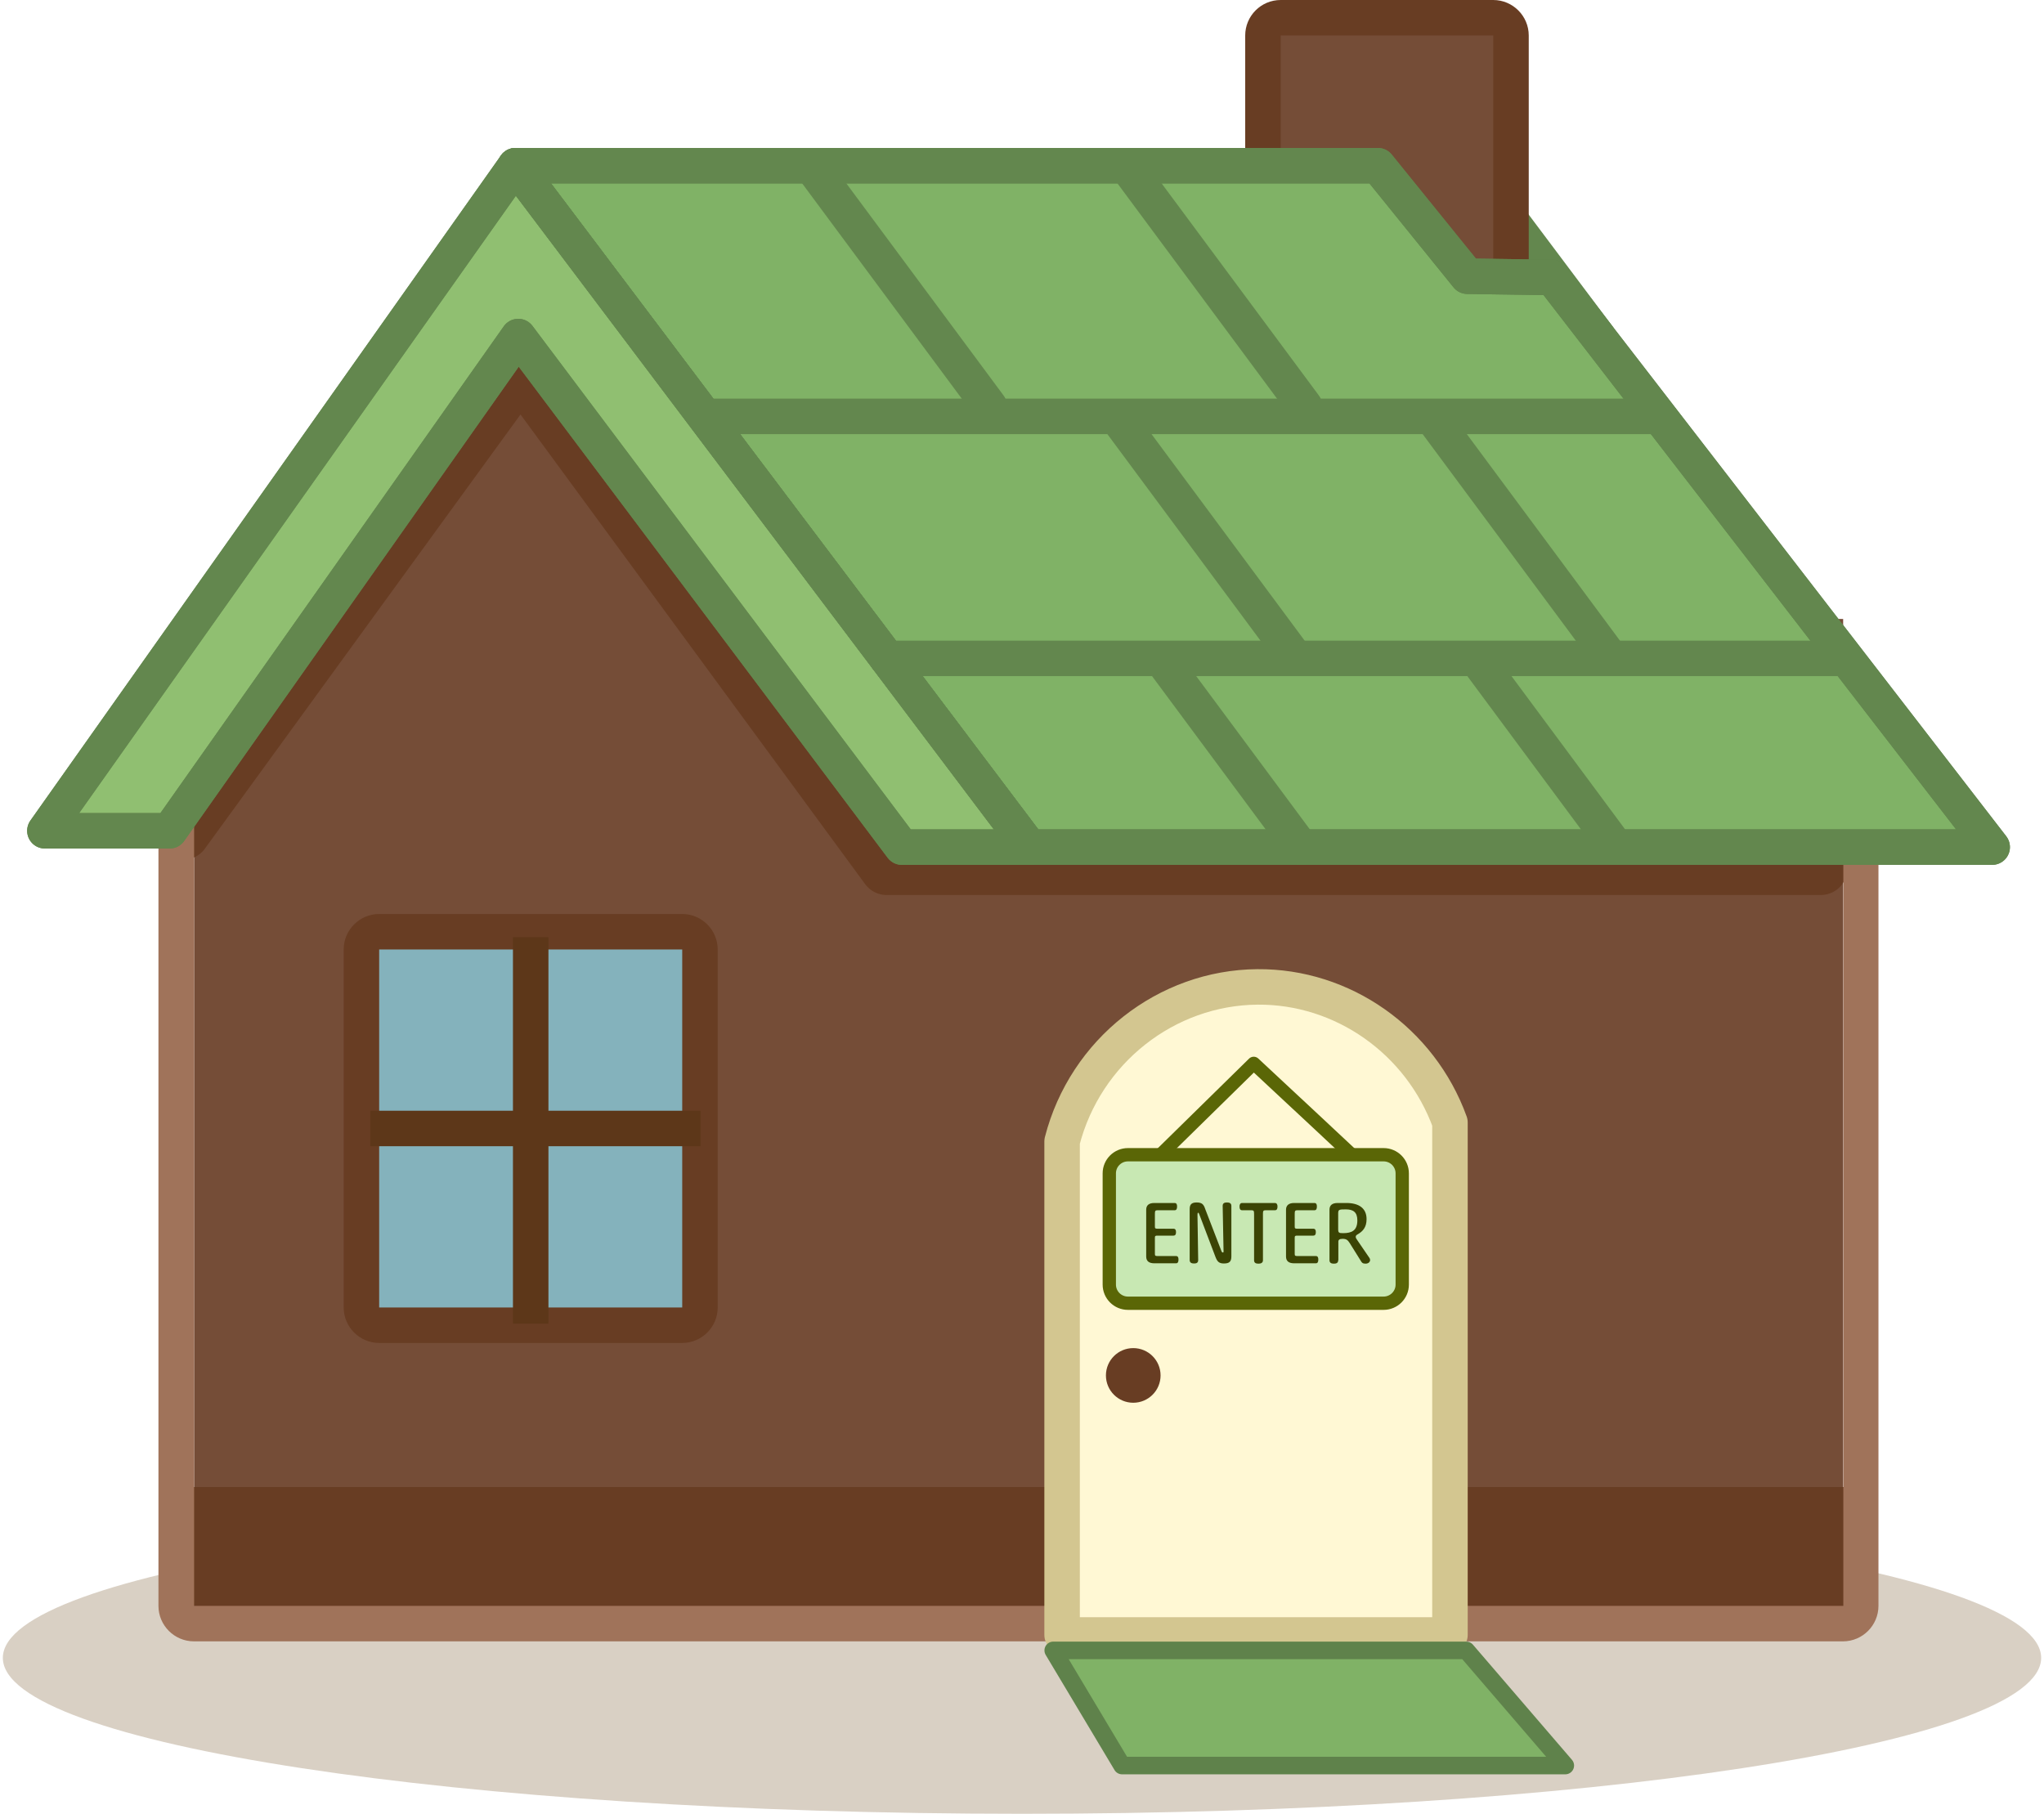
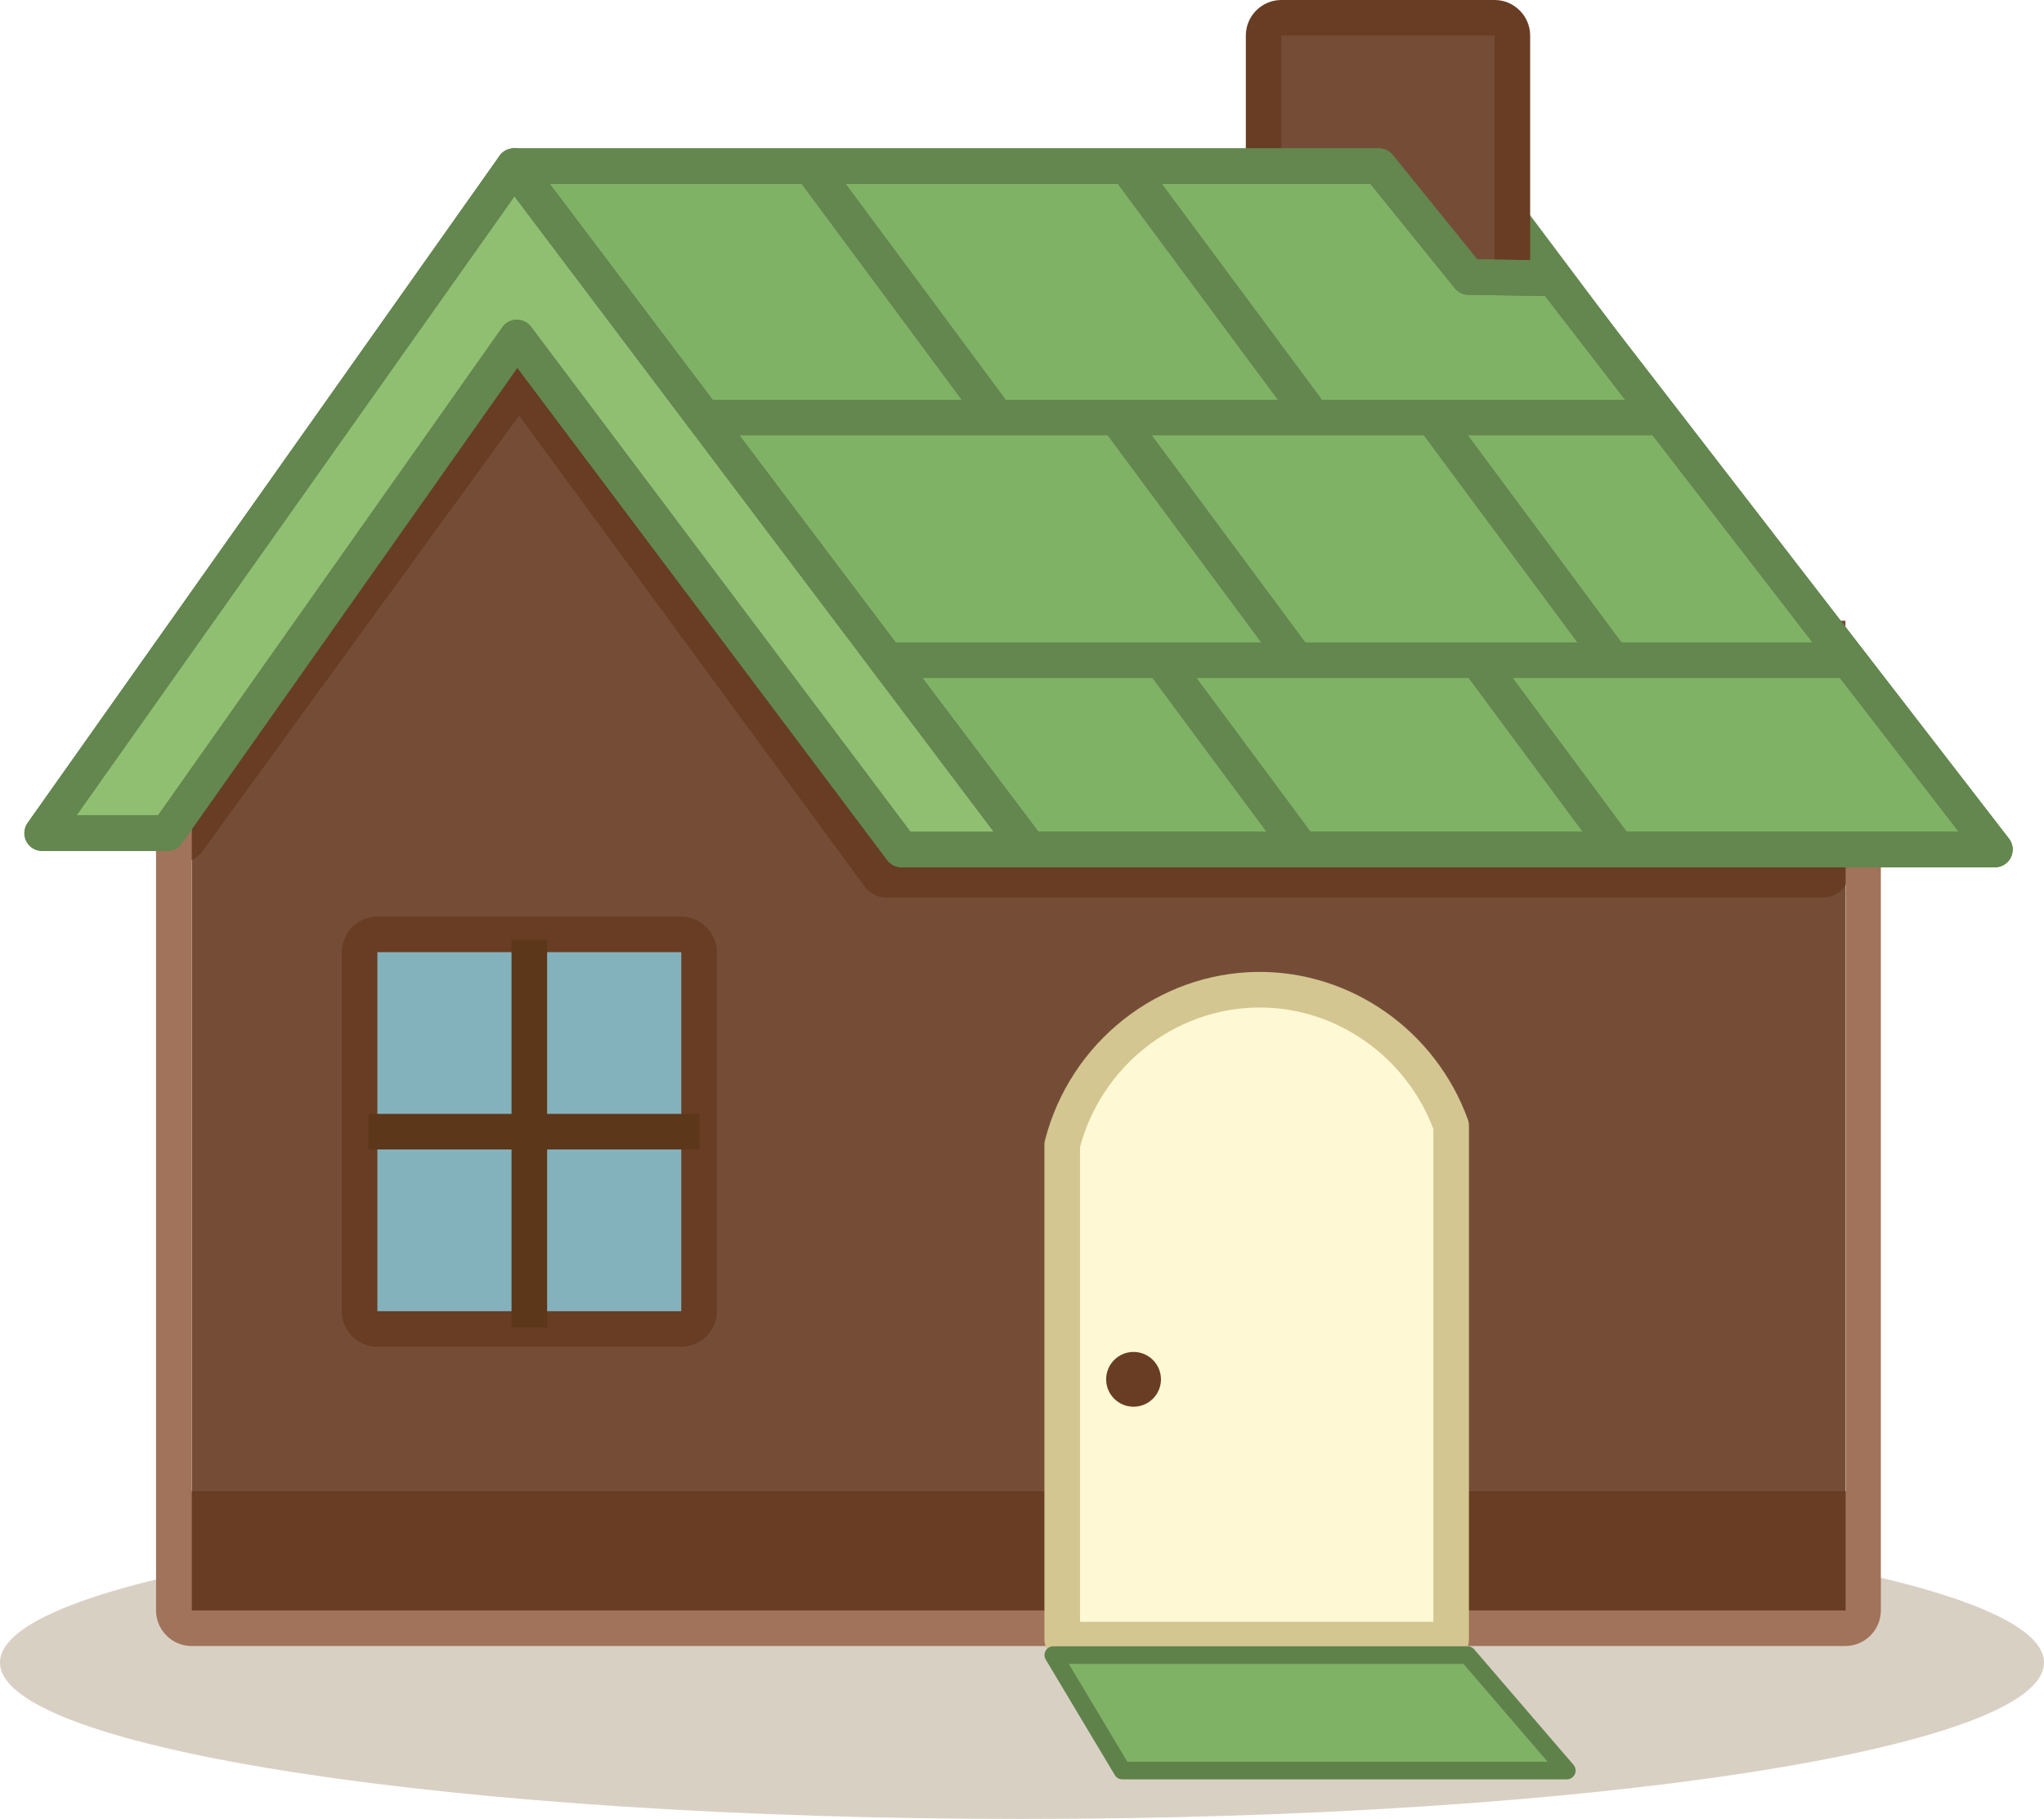
- <svg xmlns="http://www.w3.org/2000/svg" id="brown_house" width="1.6in" height="1.42in" viewBox="0 0 114.88 102.24">
-   <ellipse cx="57.44" cy="93.45" rx="57.44" ry="8.79" fill="#d9d0c4" />
-   <rect x="10.78" y="34.89" width="92.94" height="55.63" fill="#754d37" />
-   <polygon points="28.89 19.57 16.99 37.59 40.78 37.59 28.89 19.57" fill="#754d37" />
-   <rect x="20.29" y="52.83" width="19.03" height="21.78" fill="#84b2bc" />
-   <path d="M38.29,53.52v20.18h-17.08v-20.18h17.08M38.29,51.52h-17.08c-1.1,0-2,.9-2,2v20.18c0,1.1.9,2,2,2h17.08c1.1,0,2-.9,2-2v-20.18c0-1.1-.9-2-2-2h0Z" fill="#683d23" />
-   <line x1="29.75" y1="52.83" x2="29.75" y2="74.61" fill="none" stroke="#5d3719" stroke-miterlimit="10" stroke-width="2" />
-   <line x1="20.71" y1="63.61" x2="39.32" y2="63.61" fill="none" stroke="#5d3719" stroke-miterlimit="10" stroke-width="2" />
-   <rect x="10.17" y="83.82" width="94.55" height="8.39" fill="#683d23" />
-   <polyline points="10.17 46.96 29.17 20.82 49.81 48.95 102.46 48.95" fill="none" stroke="#683d23" stroke-linecap="round" stroke-linejoin="round" stroke-width="3" />
-   <path d="M28.89,19.57l11.89,15.32h53.89l4.36,4.08,4.7,4.59v46.96H10.78v-49.94l1.26-3.37,2.49-2.32h3.3l11.06-15.32M28.89,17.57s-.02,0-.03,0c-.63.01-1.22.32-1.59.83l-10.47,14.49h-2.28c-.51,0-.99.19-1.36.54l-2.49,2.32c-.23.21-.4.47-.51.76l-1.26,3.37c-.08.22-.13.46-.13.7v49.94c0,1.1.9,2,2,2h92.94c1.1,0,2-.9,2-2v-46.96c0-.54-.22-1.05-.6-1.43l-4.7-4.59-4.39-4.11c-.37-.35-.86-.54-1.37-.54h-52.91l-11.29-14.55c-.38-.49-.96-.77-1.58-.77h0Z" fill="#a0735a" />
-   <line x1="89.91" y1="18.98" x2="84.99" y2="12.42" fill="none" stroke="#63874e" stroke-linecap="round" stroke-linejoin="round" stroke-width="2" />
+ <svg xmlns="http://www.w3.org/2000/svg" id="brown_house" viewBox="0 0 114.88 102.24">
+   <defs>
+     <style>
+       .cls-1, .cls-2, .cls-3, .cls-4, .cls-5, .cls-6 {
+         stroke-linecap: round;
+         stroke-linejoin: round;
+       }
+ 
+       .cls-1, .cls-2, .cls-4, .cls-7, .cls-6 {
+         stroke-width: 2px;
+       }
+ 
+       .cls-1, .cls-3 {
+         fill: #80b266;
+         stroke: #5f824b;
+       }
+ 
+       .cls-2, .cls-7, .cls-5 {
+         fill: none;
+       }
+ 
+       .cls-2, .cls-6 {
+         stroke: #63874e;
+       }
+ 
+       .cls-8 {
+         fill: #d9d0c4;
+       }
+ 
+       .cls-3 {
+         stroke-width: .99px;
+       }
+ 
+       .cls-4 {
+         fill: #fff8d4;
+         stroke: #d3c690;
+       }
+ 
+       .cls-9 {
+         fill: #754d37;
+       }
+ 
+       .cls-7 {
+         stroke: #5d3719;
+         stroke-miterlimit: 10;
+       }
+ 
+       .cls-10 {
+         fill: #a0735a;
+       }
+ 
+       .cls-5 {
+         stroke: #683d23;
+         stroke-width: 3px;
+       }
+ 
+       .cls-6 {
+         fill: #90bf71;
+       }
+ 
+       .cls-11 {
+         fill: #84b2bc;
+       }
+ 
+       .cls-12 {
+         fill: #683d23;
+       }
+     </style>
+   </defs>
+   <ellipse class="cls-8" cx="57.44" cy="93.45" rx="57.44" ry="8.79" />
+   <rect class="cls-9" x="10.78" y="34.89" width="92.94" height="55.63" />
+   <polygon class="cls-9" points="28.89 19.57 16.99 37.59 40.78 37.59 28.89 19.57" />
+   <rect class="cls-11" x="20.29" y="52.83" width="19.03" height="21.78" />
+   <path class="cls-12" d="M38.29,53.52v20.18h-17.08v-20.18h17.08M38.29,51.52h-17.08c-1.1,0-2,.9-2,2v20.18c0,1.1.9,2,2,2h17.08c1.1,0,2-.9,2-2v-20.18c0-1.1-.9-2-2-2h0Z" />
+   <line class="cls-7" x1="29.75" y1="52.83" x2="29.75" y2="74.61" />
+   <line class="cls-7" x1="20.71" y1="63.61" x2="39.32" y2="63.61" />
+   <rect class="cls-12" x="10.17" y="83.82" width="94.55" height="8.39" />
+   <polyline class="cls-5" points="10.17 46.96 29.17 20.82 49.81 48.95 102.46 48.95" />
+   <path class="cls-10" d="M28.89,19.57l11.89,15.32h53.89l4.36,4.08,4.7,4.59v46.96H10.78v-49.94l1.26-3.37,2.49-2.32h3.3l11.06-15.32M28.89,17.57s-.02,0-.03,0c-.63.01-1.22.32-1.59.83l-10.47,14.49h-2.28c-.51,0-.99.19-1.36.54l-2.49,2.32c-.23.21-.4.47-.51.76l-1.26,3.37c-.08.22-.13.46-.13.7v49.94c0,1.1.9,2,2,2h92.94c1.1,0,2-.9,2-2v-46.96c0-.54-.22-1.05-.6-1.43l-4.7-4.59-4.39-4.11c-.37-.35-.86-.54-1.37-.54h-52.91l-11.29-14.55c-.38-.49-.96-.77-1.58-.77h0Z" />
+   <line class="cls-2" x1="89.91" y1="18.98" x2="84.99" y2="12.42" />
  <g>
-     <rect x="71.02" y="1" width="13.98" height="16.68" rx="1" ry="1" fill="#754d37" />
-     <path d="M84,2v14.68h-11.98V2h11.98M84,0h-11.98C70.91,0,70.02.9,70.02,2v14.68c0,1.1.9,2,2,2h11.98c1.1,0,2-.9,2-2V2C86,.9,85.1,0,84,0h0Z" fill="#683d23" />
+     <rect class="cls-9" x="71.02" y="1" width="13.98" height="16.68" rx="1" ry="1" />
+     <path class="cls-12" d="M84,2v14.68h-11.98V2h11.98M84,0h-11.98C70.91,0,70.02.9,70.02,2v14.68c0,1.1.9,2,2,2h11.98c1.1,0,2-.9,2-2V2C86,.9,85.1,0,84,0h0Z" />
  </g>
-   <polygon points="28.89 9.34 77.5 9.34 82.54 15.57 87.33 15.64 112.12 47.75 57.86 47.75 28.89 9.34" fill="#80b266" stroke="#5f824b" stroke-linecap="round" stroke-linejoin="round" stroke-width="2" />
-   <polyline points="28.89 9.34 2.37 46.83 9.4 46.83 29.05 18.97 50.67 47.75 57.86 47.75 28.89 9.34" fill="#90bf71" stroke="#63874e" stroke-linecap="round" stroke-linejoin="round" stroke-width="2" />
-   <line x1="40.01" y1="23.47" x2="93.09" y2="23.47" fill="none" stroke="#63874e" stroke-linecap="round" stroke-linejoin="round" stroke-width="2" />
-   <line x1="49.83" y1="37.11" x2="103.56" y2="37.11" fill="none" stroke="#63874e" stroke-linecap="round" stroke-linejoin="round" stroke-width="2" />
-   <line x1="45.74" y1="9.59" x2="55.6" y2="22.89" fill="none" stroke="#63874e" stroke-linecap="round" stroke-linejoin="round" stroke-width="2" />
-   <line x1="63.51" y1="9.59" x2="73.37" y2="22.89" fill="none" stroke="#63874e" stroke-linecap="round" stroke-linejoin="round" stroke-width="2" />
-   <line x1="62.88" y1="23.64" x2="72.74" y2="36.94" fill="none" stroke="#63874e" stroke-linecap="round" stroke-linejoin="round" stroke-width="2" />
-   <line x1="80.65" y1="23.64" x2="90.51" y2="36.94" fill="none" stroke="#63874e" stroke-linecap="round" stroke-linejoin="round" stroke-width="2" />
-   <line x1="65.62" y1="37.58" x2="73.16" y2="47.75" fill="none" stroke="#63874e" stroke-linecap="round" stroke-linejoin="round" stroke-width="2" />
-   <line x1="83.39" y1="37.58" x2="90.58" y2="47.28" fill="none" stroke="#63874e" stroke-linecap="round" stroke-linejoin="round" stroke-width="2" />
-   <path d="M59.7,92.16v-27.82c1.31-5.1,5.88-8.67,11.01-8.71,4.8-.04,9.18,3.03,10.85,7.64v28.89h-21.86Z" fill="#fff8d4" stroke="#d3c690" stroke-linecap="round" stroke-linejoin="round" stroke-width="2" />
-   <circle cx="63.71" cy="77.53" r="1.54" fill="#683d23" />
-   <polygon points="59.2 93.03 82.48 93.03 88.06 99.52 63.08 99.52 59.2 93.03" fill="#80b266" stroke="#5f824b" stroke-linecap="round" stroke-linejoin="round" stroke-width=".99" />
-   <polygon points="28.89 9.34 77.5 9.34 82.54 15.57 87.33 15.64 112.12 47.75 57.86 47.75 28.89 9.34" fill="none" stroke="#63874e" stroke-linecap="round" stroke-linejoin="round" stroke-width="2" />
-   <polyline points="28.89 9.34 2.37 46.83 9.4 46.83 29.05 18.97 50.67 47.75 57.86 47.75 28.89 9.34" fill="none" stroke="#63874e" stroke-linecap="round" stroke-linejoin="round" stroke-width="2" />
-   <path d="M63.96,66.36c2.18-2.14,4.36-4.28,6.54-6.42,2.25,2.1,4.51,4.2,6.76,6.31" fill="none" stroke="#5a6606" stroke-linecap="round" stroke-linejoin="round" stroke-width=".75" />
-   <rect x="62.36" y="65.09" width="16.51" height="8.37" rx="1.05" ry="1.05" fill="#c8e8b3" stroke="#5a6606" stroke-linecap="round" stroke-linejoin="round" stroke-width=".75" />
-   <g>
-     <path d="M65.07,68.22c-.12,0-.14.04-.14.21v.7c0,.11.02.13.14.13h.9c.12,0,.15.08.15.19,0,.12-.03.2-.15.2h-.9c-.12,0-.14.02-.14.13v.89c0,.11.02.13.14.13h1.05c.12,0,.14.1.14.2,0,.12-.03.21-.14.21h-1.22c-.31,0-.46-.13-.46-.38v-2.64c0-.24.14-.38.46-.38h1.14c.12,0,.14.1.14.2,0,.12-.03.21-.14.21h-.97Z" fill="#3b4404" />
-     <path d="M68.68,70.52c.03.07.05.08.08.08s.04-.01.04-.05l-.05-2.58c0-.16.12-.19.24-.19s.25.03.25.19v2.85c0,.29-.11.4-.42.4-.29,0-.38-.12-.48-.38l-.9-2.37c-.03-.07-.04-.11-.07-.11s-.04.04-.04.12l.04,2.55c0,.16-.11.19-.23.19s-.25-.03-.25-.19v-2.87c0-.24.08-.38.39-.38s.4.11.49.38l.91,2.36Z" fill="#3b4404" />
-     <path d="M71.69,67.81c.12,0,.15.1.15.2,0,.12-.03.21-.15.21h-.53c-.12,0-.14.04-.14.21v2.61c0,.16-.14.19-.25.19-.13,0-.25-.03-.25-.19v-2.61c0-.17-.02-.21-.14-.21h-.53c-.12,0-.15-.09-.15-.21,0-.1.03-.2.15-.2h1.82Z" fill="#3b4404" />
-     <path d="M72.95,68.22c-.12,0-.14.04-.14.21v.7c0,.11.02.13.14.13h.9c.12,0,.15.08.15.19,0,.12-.03.2-.15.2h-.9c-.12,0-.14.02-.14.13v.89c0,.11.02.13.14.13h1.05c.12,0,.14.1.14.2,0,.12-.03.21-.14.21h-1.22c-.31,0-.46-.13-.46-.38v-2.64c0-.24.15-.38.46-.38h1.14c.12,0,.14.1.14.2,0,.12-.03.21-.14.21h-.97Z" fill="#3b4404" />
-     <path d="M75.26,71.04c0,.16-.12.19-.24.19s-.25-.03-.25-.19v-2.85c0-.24.14-.38.46-.38h.49c.7,0,1.14.29,1.14.91,0,.47-.22.69-.49.85-.09.05-.12.08-.12.15,0,.05.03.11.07.16l.71,1.04s.03.06.03.1c0,.09-.07.21-.26.21-.16,0-.21-.06-.26-.15l-.63-1.01c-.11-.17-.19-.24-.4-.24-.18,0-.24.06-.24.16v1.05ZM75.26,69.28c0,.21.04.23.28.23.49,0,.8-.15.8-.72,0-.47-.24-.62-.65-.62-.38,0-.43.01-.43.23v.88Z" fill="#3b4404" />
-   </g>
+   <polygon class="cls-1" points="28.89 9.34 77.5 9.34 82.54 15.57 87.33 15.64 112.12 47.75 57.86 47.75 28.89 9.34" />
+   <polyline class="cls-6" points="28.89 9.34 2.37 46.83 9.4 46.83 29.05 18.97 50.67 47.75 57.86 47.75 28.89 9.34" />
+   <line class="cls-2" x1="40.01" y1="23.47" x2="93.09" y2="23.47" />
+   <line class="cls-2" x1="49.83" y1="37.11" x2="103.56" y2="37.11" />
+   <line class="cls-2" x1="45.74" y1="9.59" x2="55.6" y2="22.89" />
+   <line class="cls-2" x1="63.51" y1="9.59" x2="73.37" y2="22.89" />
+   <line class="cls-2" x1="62.88" y1="23.64" x2="72.74" y2="36.94" />
+   <line class="cls-2" x1="80.65" y1="23.64" x2="90.51" y2="36.94" />
+   <line class="cls-2" x1="65.62" y1="37.58" x2="73.16" y2="47.75" />
+   <line class="cls-2" x1="83.39" y1="37.58" x2="90.58" y2="47.28" />
+   <path class="cls-4" d="M59.7,92.16v-27.82c1.31-5.1,5.88-8.67,11.01-8.71,4.8-.04,9.18,3.03,10.85,7.64v28.89h-21.86Z" />
+   <circle class="cls-12" cx="63.71" cy="77.53" r="1.54" />
+   <polygon class="cls-3" points="59.2 93.03 82.48 93.03 88.06 99.52 63.08 99.52 59.2 93.03" />
+   <polygon class="cls-2" points="28.89 9.34 77.5 9.34 82.54 15.57 87.33 15.64 112.12 47.75 57.86 47.75 28.89 9.34" />
+   <polyline class="cls-2" points="28.89 9.34 2.37 46.83 9.4 46.83 29.05 18.97 50.67 47.75 57.86 47.75 28.89 9.34" />
</svg>
